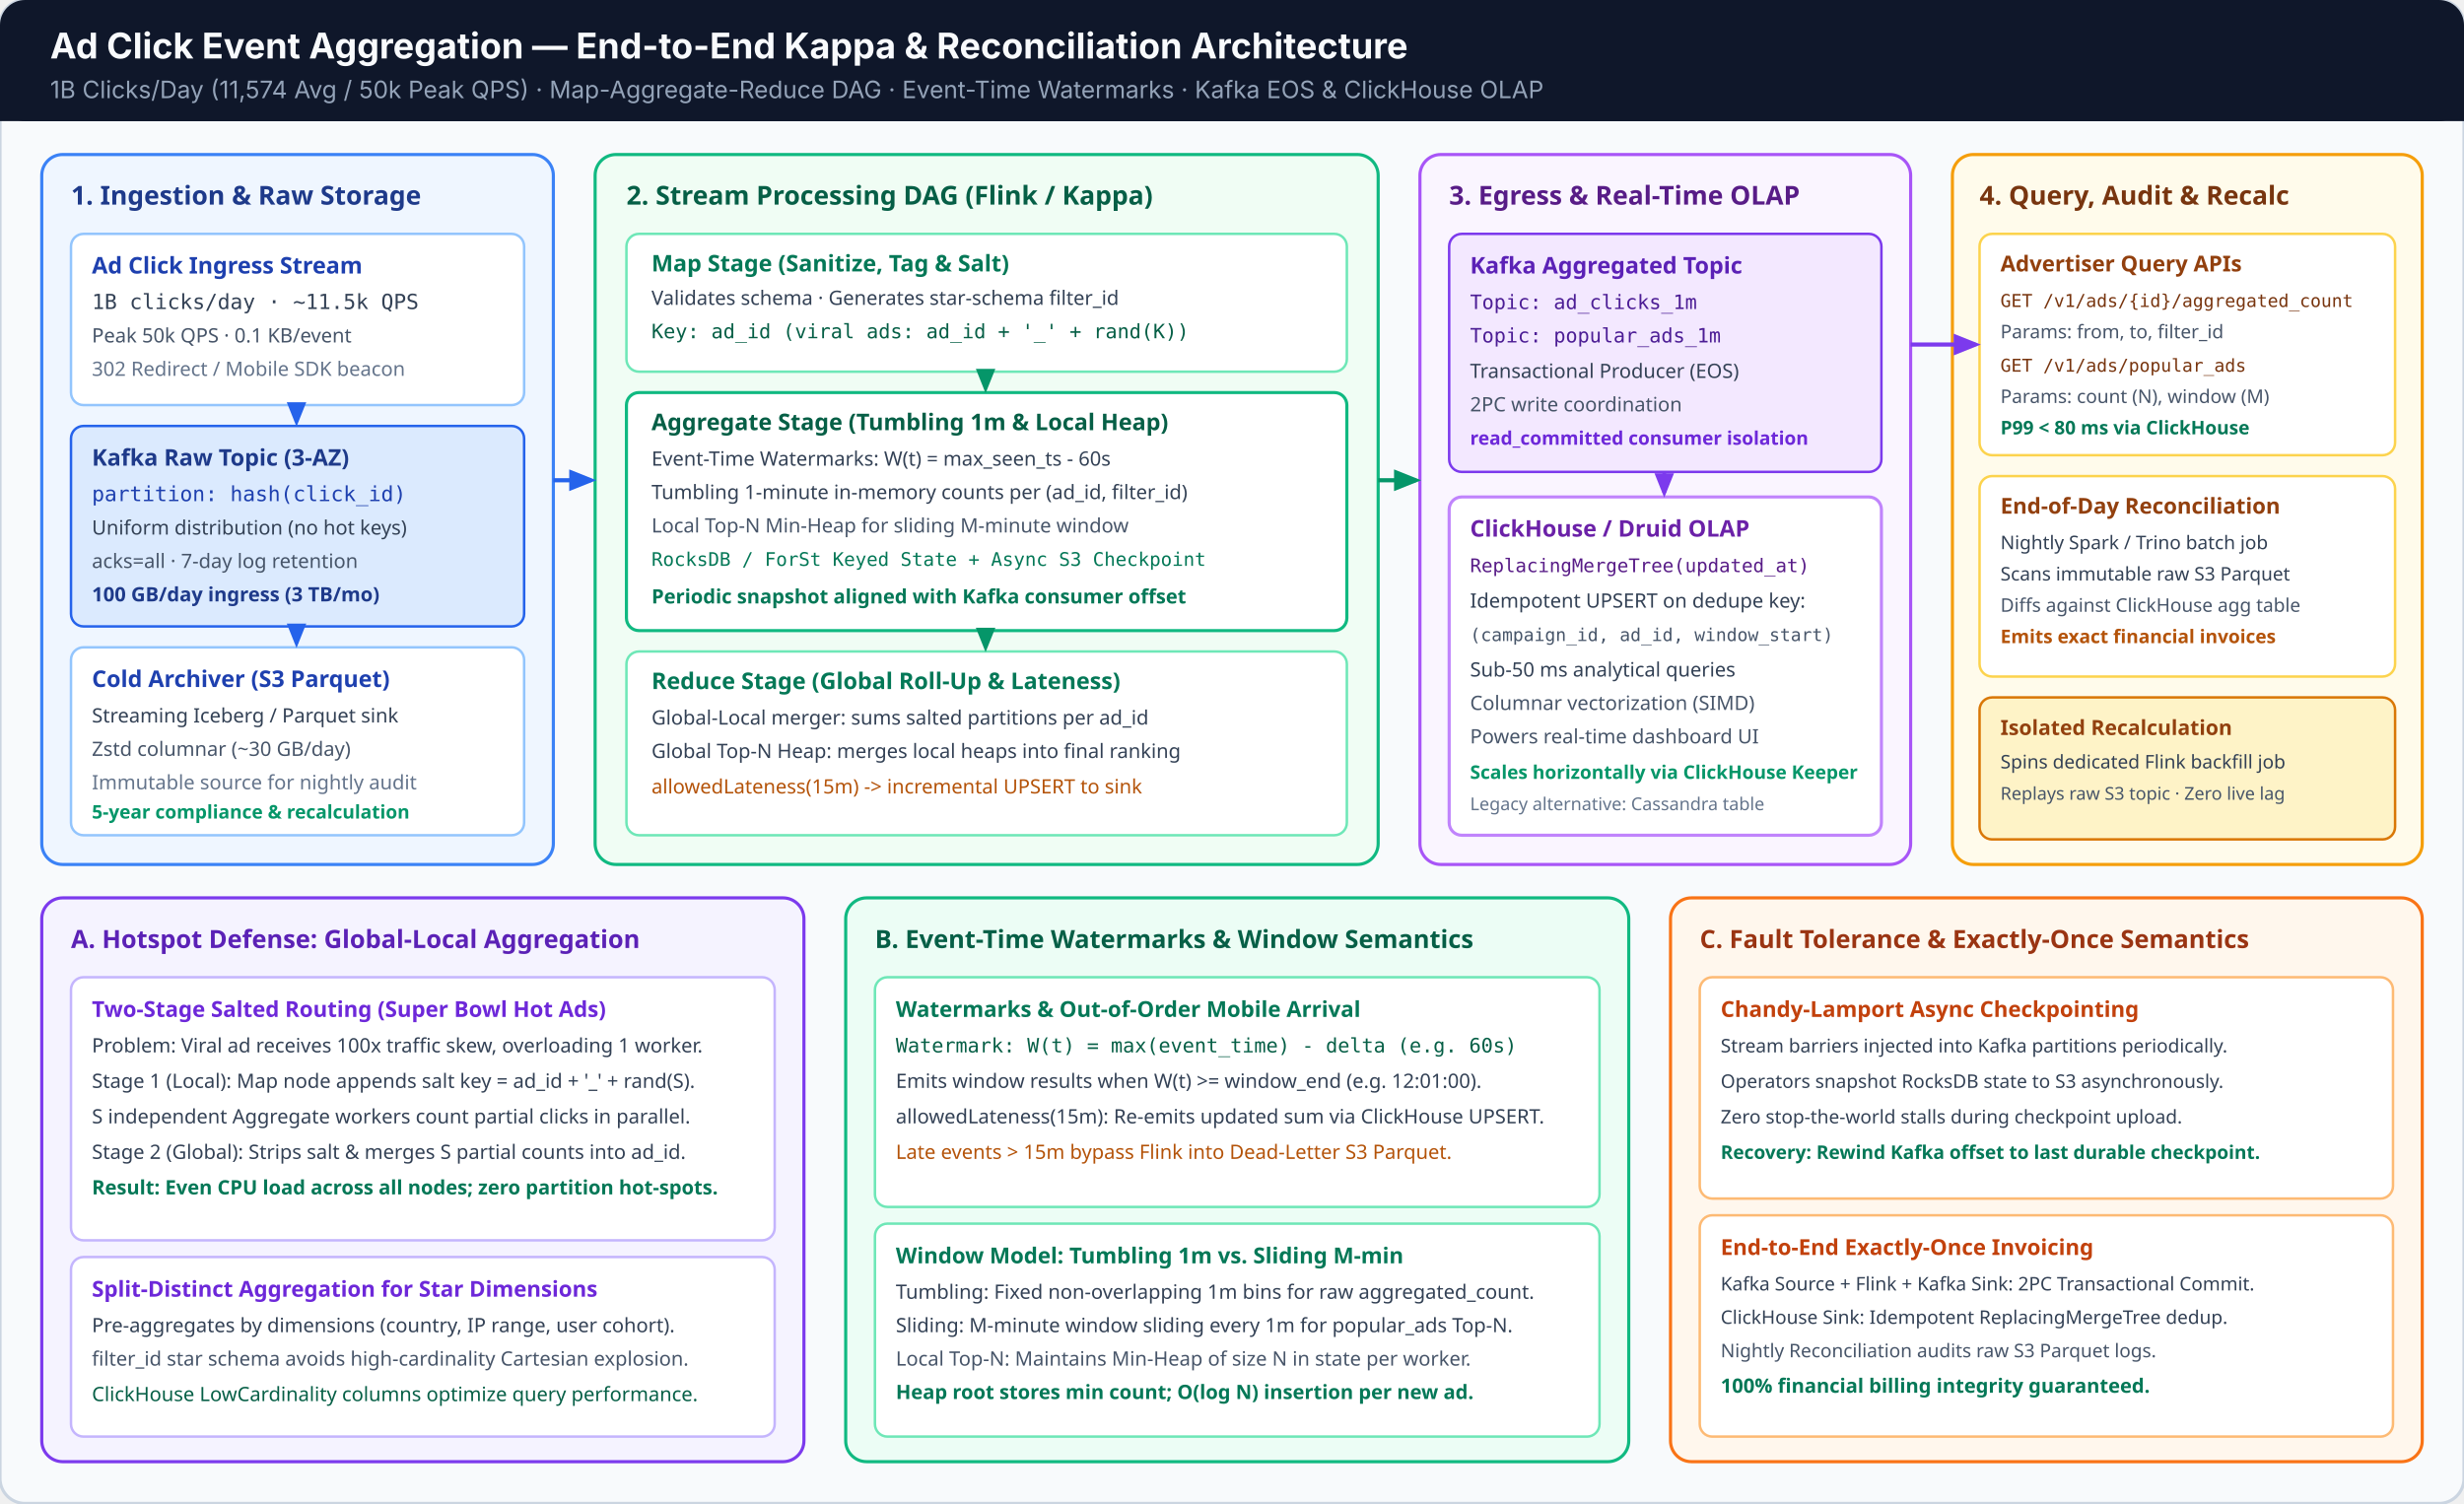
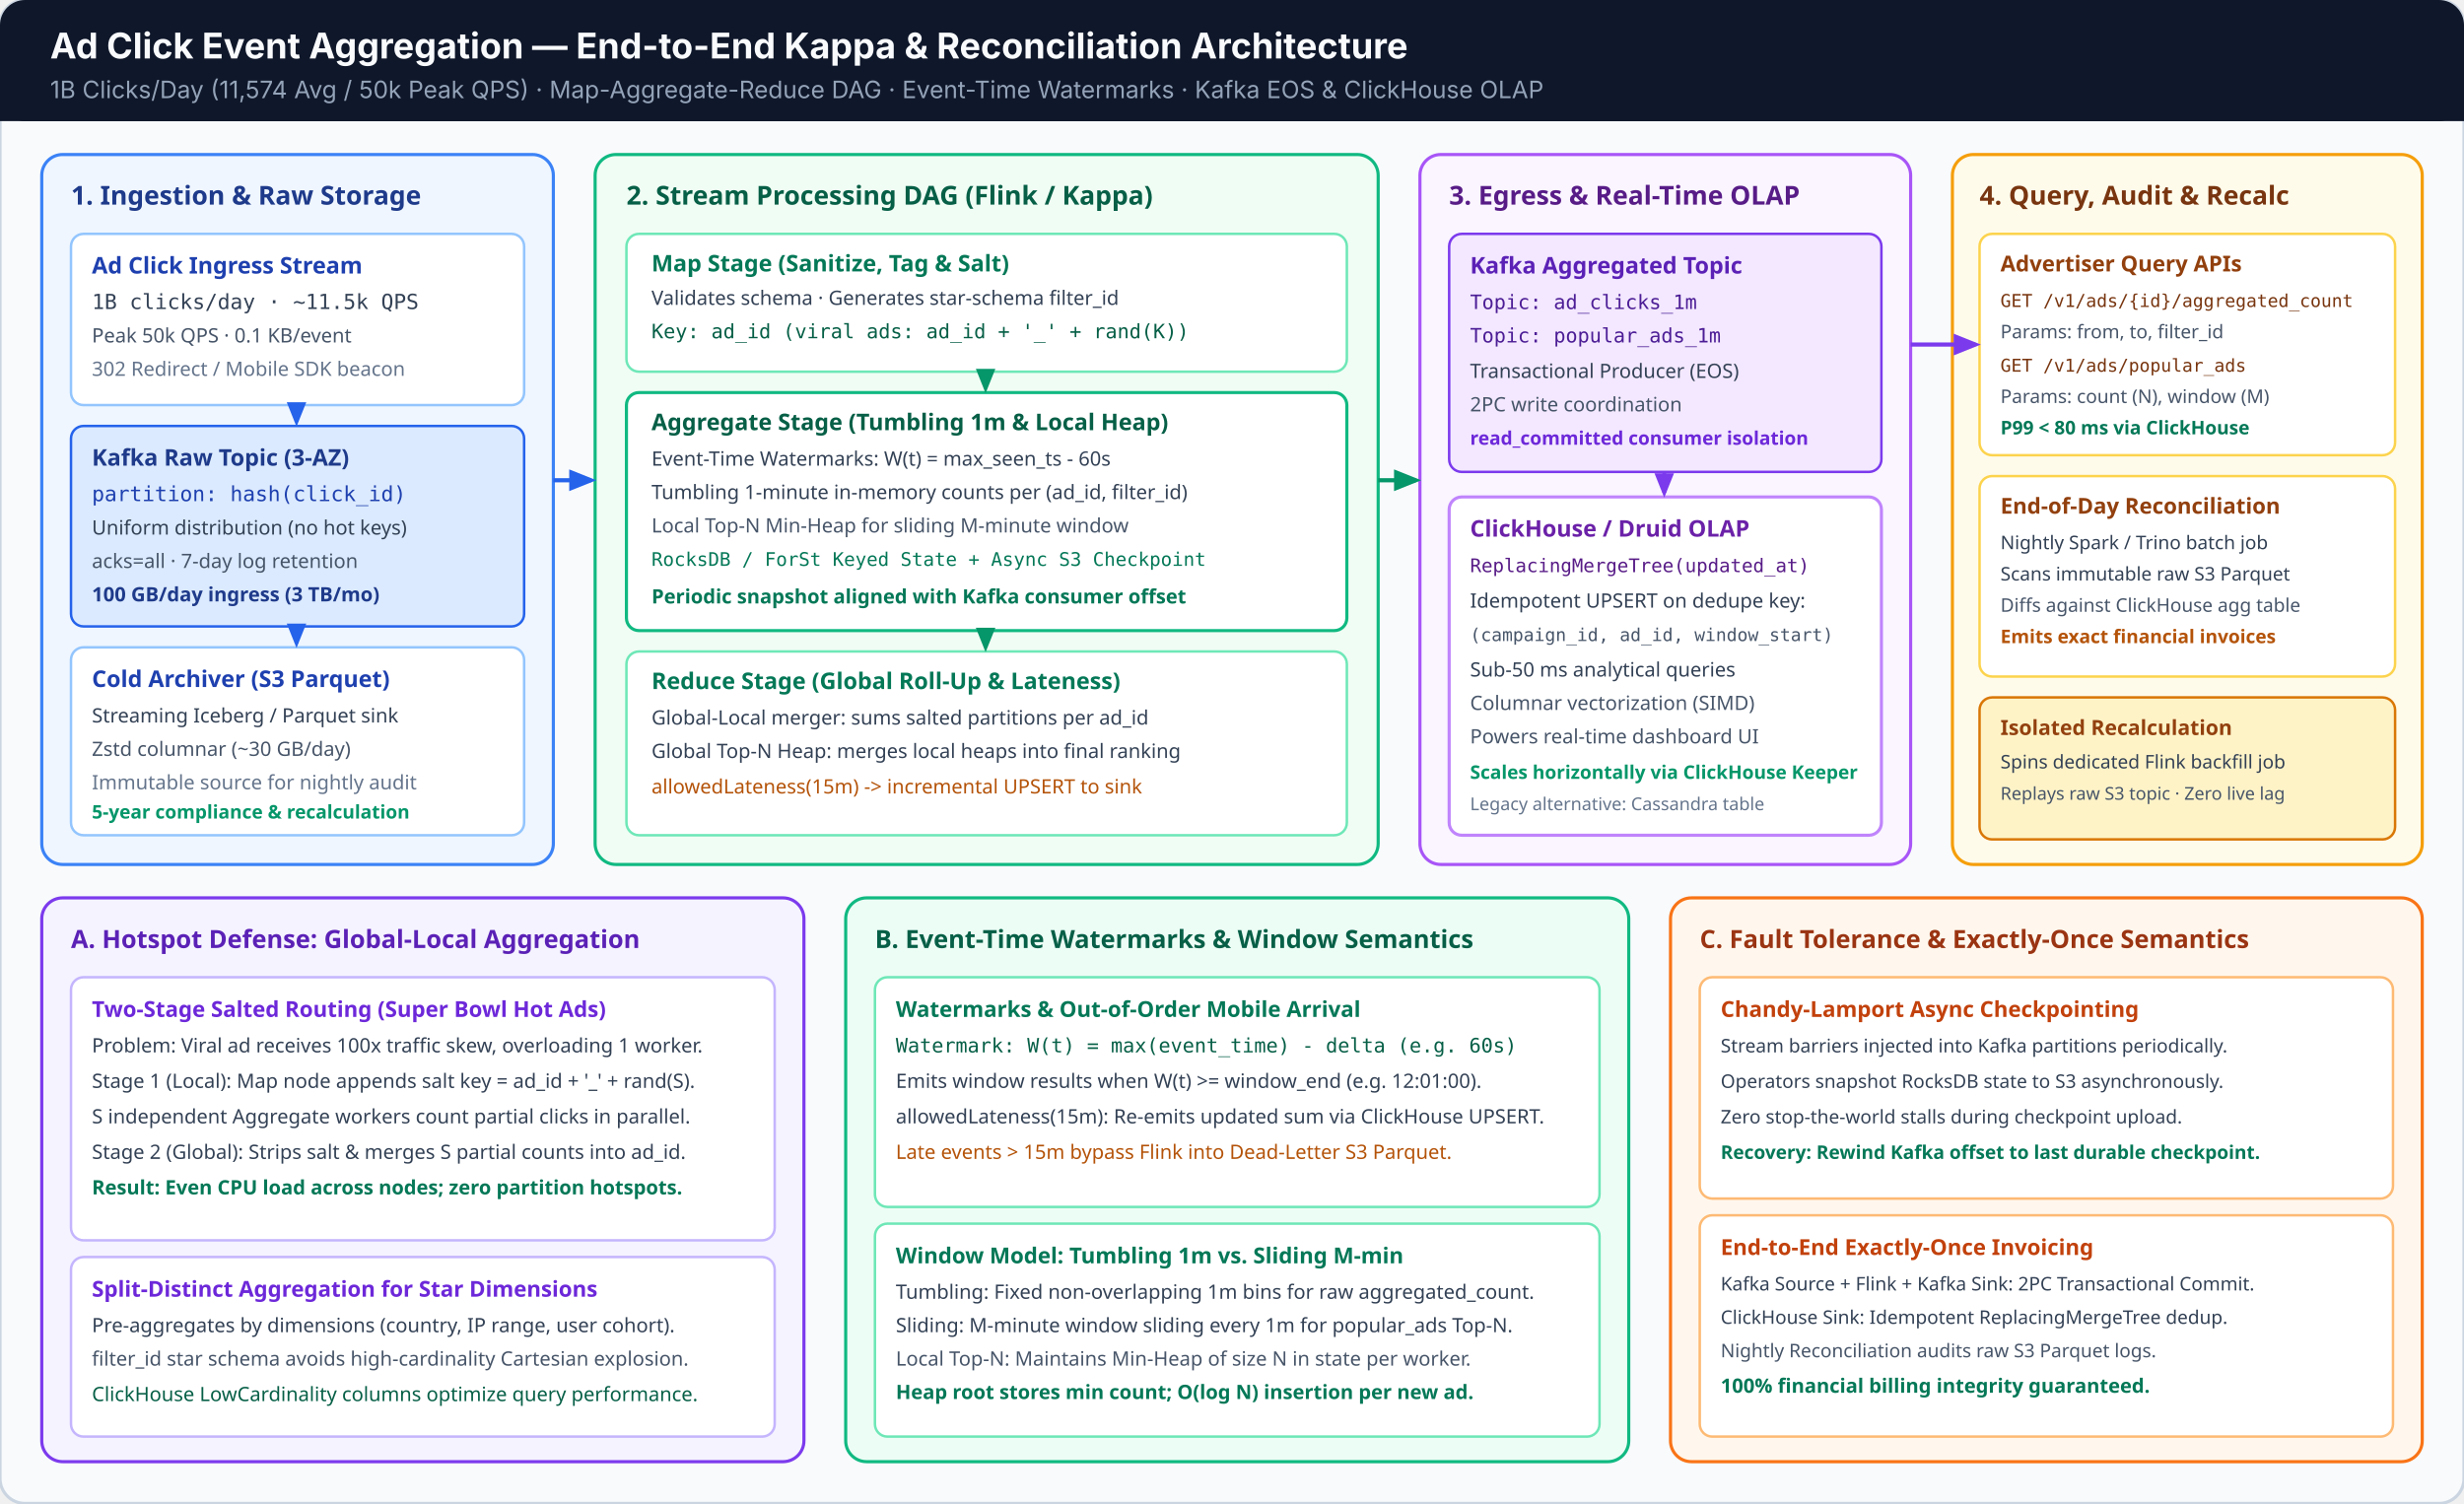
<svg xmlns="http://www.w3.org/2000/svg" viewBox="0 0 1180 720" width="1180" height="720" role="img" aria-labelledby="title desc">
  <defs>
    <marker id="arr" viewBox="0 0 10 10" refX="8" refY="5" markerWidth="6.5" markerHeight="6.5" orient="auto-start-reverse">
      <path d="M 0 1 L 10 5 L 0 9 z" fill="#475569" />
    </marker>
    <marker id="arr-blue" viewBox="0 0 10 10" refX="8" refY="5" markerWidth="6.5" markerHeight="6.5" orient="auto-start-reverse">
      <path d="M 0 1 L 10 5 L 0 9 z" fill="#2563eb" />
    </marker>
    <marker id="arr-green" viewBox="0 0 10 10" refX="8" refY="5" markerWidth="6.5" markerHeight="6.5" orient="auto-start-reverse">
      <path d="M 0 1 L 10 5 L 0 9 z" fill="#059669" />
    </marker>
    <marker id="arr-purple" viewBox="0 0 10 10" refX="8" refY="5" markerWidth="6.5" markerHeight="6.5" orient="auto-start-reverse">
      <path d="M 0 1 L 10 5 L 0 9 z" fill="#7c3aed" />
    </marker>
    <marker id="arr-amber" viewBox="0 0 10 10" refX="8" refY="5" markerWidth="6.5" markerHeight="6.5" orient="auto-start-reverse">
      <path d="M 0 1 L 10 5 L 0 9 z" fill="#d97706" />
    </marker>
  </defs>
  <rect x="0" y="0" width="1180" height="720" rx="12" fill="#f8fafc" stroke="#cbd5e1" stroke-width="1.5" />
  <rect x="0" y="0" width="1180" height="58" rx="12" fill="#0f172a" />
  <rect x="0" y="42" width="1180" height="16" fill="#0f172a" />
  <text x="24" y="28" font-family="ui-sans-serif, system-ui, -apple-system, sans-serif" font-size="17" font-weight="700" fill="#f8fafc">Ad Click Event Aggregation — End-to-End Kappa &amp; Reconciliation Architecture</text>
  <text x="24" y="47" font-family="ui-sans-serif, system-ui, -apple-system, sans-serif" font-size="11.5" fill="#94a3b8">1B Clicks/Day (11,574 Avg / 50k Peak QPS) · Map-Aggregate-Reduce DAG · Event-Time Watermarks · Kafka EOS &amp; ClickHouse OLAP</text>
  <rect x="20" y="74" width="245" height="340" rx="10" fill="#eff6ff" stroke="#3b82f6" stroke-width="1.5" />
  <text x="34" y="98" font-family="ui-sans-serif, system-ui, sans-serif" font-size="12.5" font-weight="700" fill="#1e3a8a">1. Ingestion &amp; Raw Storage</text>
  <rect x="34" y="112" width="217" height="82" rx="6" fill="#ffffff" stroke="#93c5fd" stroke-width="1.2" />
  <text x="44" y="131" font-family="ui-sans-serif, system-ui, sans-serif" font-size="11" font-weight="700" fill="#1e40af">Ad Click Ingress Stream</text>
  <text x="44" y="148" font-family="ui-monospace, SFMono-Regular, monospace" font-size="10" fill="#334155">1B clicks/day · ~11.5k QPS</text>
  <text x="44" y="164" font-family="ui-sans-serif, system-ui, sans-serif" font-size="9.5" fill="#475569">Peak 50k QPS · 0.1 KB/event</text>
  <text x="44" y="180" font-family="ui-sans-serif, system-ui, sans-serif" font-size="9.5" fill="#64748b">302 Redirect / Mobile SDK beacon</text>
  <rect x="34" y="204" width="217" height="96" rx="6" fill="#dbeafe" stroke="#2563eb" stroke-width="1.2" />
  <text x="44" y="223" font-family="ui-sans-serif, system-ui, sans-serif" font-size="11" font-weight="700" fill="#1e3a8a">Kafka Raw Topic (3-AZ)</text>
  <text x="44" y="240" font-family="ui-monospace, SFMono-Regular, monospace" font-size="10" fill="#1e40af">partition: hash(click_id)</text>
  <text x="44" y="256" font-family="ui-sans-serif, system-ui, sans-serif" font-size="9.5" fill="#334155">Uniform distribution (no hot keys)</text>
  <text x="44" y="272" font-family="ui-sans-serif, system-ui, sans-serif" font-size="9.5" fill="#475569">acks=all · 7-day log retention</text>
  <text x="44" y="288" font-family="ui-sans-serif, system-ui, sans-serif" font-size="9.5" font-weight="700" fill="#1e3a8a">100 GB/day ingress (3 TB/mo)</text>
  <rect x="34" y="310" width="217" height="90" rx="6" fill="#ffffff" stroke="#93c5fd" stroke-width="1.2" />
  <text x="44" y="329" font-family="ui-sans-serif, system-ui, sans-serif" font-size="11" font-weight="700" fill="#1e40af">Cold Archiver (S3 Parquet)</text>
  <text x="44" y="346" font-family="ui-sans-serif, system-ui, sans-serif" font-size="9.5" fill="#334155">Streaming Iceberg / Parquet sink</text>
  <text x="44" y="362" font-family="ui-sans-serif, system-ui, sans-serif" font-size="9.5" fill="#475569">Zstd columnar (~30 GB/day)</text>
  <text x="44" y="378" font-family="ui-sans-serif, system-ui, sans-serif" font-size="9.5" fill="#64748b">Immutable source for nightly audit</text>
  <text x="44" y="392" font-family="ui-sans-serif, system-ui, sans-serif" font-size="9" font-weight="700" fill="#059669">5-year compliance &amp; recalculation</text>
  <line x1="142" y1="194" x2="142" y2="202" stroke="#2563eb" stroke-width="1.8" marker-end="url(#arr-blue)" />
  <line x1="142" y1="300" x2="142" y2="308" stroke="#2563eb" stroke-width="1.8" marker-end="url(#arr-blue)" />
  <rect x="285" y="74" width="375" height="340" rx="10" fill="#f0fdf4" stroke="#10b981" stroke-width="1.5" />
  <text x="300" y="98" font-family="ui-sans-serif, system-ui, sans-serif" font-size="12.5" font-weight="700" fill="#065f46">2. Stream Processing DAG (Flink / Kappa)</text>
  <rect x="300" y="112" width="345" height="66" rx="6" fill="#ffffff" stroke="#6ee7b7" stroke-width="1.2" />
  <text x="312" y="130" font-family="ui-sans-serif, system-ui, sans-serif" font-size="11" font-weight="700" fill="#047857">Map Stage (Sanitize, Tag &amp; Salt)</text>
  <text x="312" y="146" font-family="ui-sans-serif, system-ui, sans-serif" font-size="9.5" fill="#334155">Validates schema · Generates star-schema filter_id</text>
  <text x="312" y="162" font-family="ui-monospace, SFMono-Regular, monospace" font-size="9.5" fill="#065f46">Key: ad_id (viral ads: ad_id + '_' + rand(K))</text>
  <rect x="300" y="188" width="345" height="114" rx="6" fill="#ffffff" stroke="#10b981" stroke-width="1.5" />
  <text x="312" y="206" font-family="ui-sans-serif, system-ui, sans-serif" font-size="11" font-weight="700" fill="#065f46">Aggregate Stage (Tumbling 1m &amp; Local Heap)</text>
  <text x="312" y="223" font-family="ui-sans-serif, system-ui, sans-serif" font-size="9.5" fill="#334155">Event-Time Watermarks: W(t) = max_seen_ts - 60s</text>
  <text x="312" y="239" font-family="ui-sans-serif, system-ui, sans-serif" font-size="9.5" fill="#334155">Tumbling 1-minute in-memory counts per (ad_id, filter_id)</text>
  <text x="312" y="255" font-family="ui-sans-serif, system-ui, sans-serif" font-size="9.5" fill="#475569">Local Top-N Min-Heap for sliding M-minute window</text>
  <text x="312" y="271" font-family="ui-monospace, SFMono-Regular, monospace" font-size="9" fill="#047857">RocksDB / ForSt Keyed State + Async S3 Checkpoint</text>
  <text x="312" y="289" font-family="ui-sans-serif, system-ui, sans-serif" font-size="9.5" font-weight="700" fill="#047857">Periodic snapshot aligned with Kafka consumer offset</text>
  <rect x="300" y="312" width="345" height="88" rx="6" fill="#ffffff" stroke="#6ee7b7" stroke-width="1.2" />
  <text x="312" y="330" font-family="ui-sans-serif, system-ui, sans-serif" font-size="11" font-weight="700" fill="#047857">Reduce Stage (Global Roll-Up &amp; Lateness)</text>
  <text x="312" y="347" font-family="ui-sans-serif, system-ui, sans-serif" font-size="9.5" fill="#334155">Global-Local merger: sums salted partitions per ad_id</text>
  <text x="312" y="363" font-family="ui-sans-serif, system-ui, sans-serif" font-size="9.5" fill="#334155">Global Top-N Heap: merges local heaps into final ranking</text>
  <text x="312" y="380" font-family="ui-sans-serif, system-ui, sans-serif" font-size="9.5" fill="#b45309">allowedLateness(15m) -&gt; incremental UPSERT to sink</text>
  <line x1="472" y1="178" x2="472" y2="186" stroke="#059669" stroke-width="1.8" marker-end="url(#arr-green)" />
  <line x1="472" y1="302" x2="472" y2="310" stroke="#059669" stroke-width="1.8" marker-end="url(#arr-green)" />
  <rect x="680" y="74" width="235" height="340" rx="10" fill="#faf5ff" stroke="#a855f7" stroke-width="1.5" />
  <text x="694" y="98" font-family="ui-sans-serif, system-ui, sans-serif" font-size="12.5" font-weight="700" fill="#581c87">3. Egress &amp; Real-Time OLAP</text>
  <rect x="694" y="112" width="207" height="114" rx="6" fill="#f3e8ff" stroke="#7c3aed" stroke-width="1.2" />
  <text x="704" y="131" font-family="ui-sans-serif, system-ui, sans-serif" font-size="11" font-weight="700" fill="#5b21b6">Kafka Aggregated Topic</text>
  <text x="704" y="148" font-family="ui-monospace, SFMono-Regular, monospace" font-size="9.5" fill="#4c1d95">Topic: ad_clicks_1m</text>
  <text x="704" y="164" font-family="ui-monospace, SFMono-Regular, monospace" font-size="9.5" fill="#4c1d95">Topic: popular_ads_1m</text>
  <text x="704" y="181" font-family="ui-sans-serif, system-ui, sans-serif" font-size="9.5" fill="#334155">Transactional Producer (EOS)</text>
  <text x="704" y="197" font-family="ui-sans-serif, system-ui, sans-serif" font-size="9.5" fill="#475569">2PC write coordination</text>
  <text x="704" y="213" font-family="ui-sans-serif, system-ui, sans-serif" font-size="9" font-weight="700" fill="#6d28d9">read_committed consumer isolation</text>
  <rect x="694" y="238" width="207" height="162" rx="6" fill="#ffffff" stroke="#c084fc" stroke-width="1.5" />
  <text x="704" y="257" font-family="ui-sans-serif, system-ui, sans-serif" font-size="11" font-weight="700" fill="#6b21a8">ClickHouse / Druid OLAP</text>
  <text x="704" y="274" font-family="ui-monospace, SFMono-Regular, monospace" font-size="9" fill="#581c87">ReplacingMergeTree(updated_at)</text>
  <text x="704" y="291" font-family="ui-sans-serif, system-ui, sans-serif" font-size="9.5" fill="#334155">Idempotent UPSERT on dedupe key:</text>
  <text x="704" y="307" font-family="ui-monospace, SFMono-Regular, monospace" font-size="8.5" fill="#475569">(campaign_id, ad_id, window_start)</text>
  <text x="704" y="324" font-family="ui-sans-serif, system-ui, sans-serif" font-size="9.5" fill="#334155">Sub-50 ms analytical queries</text>
  <text x="704" y="340" font-family="ui-sans-serif, system-ui, sans-serif" font-size="9.5" fill="#475569">Columnar vectorization (SIMD)</text>
  <text x="704" y="356" font-family="ui-sans-serif, system-ui, sans-serif" font-size="9.5" fill="#475569">Powers real-time dashboard UI</text>
  <text x="704" y="373" font-family="ui-sans-serif, system-ui, sans-serif" font-size="9" font-weight="700" fill="#059669">Scales horizontally via ClickHouse Keeper</text>
  <text x="704" y="388" font-family="ui-sans-serif, system-ui, sans-serif" font-size="8.5" fill="#64748b">Legacy alternative: Cassandra table</text>
  <line x1="797" y1="226" x2="797" y2="236" stroke="#7c3aed" stroke-width="1.8" marker-end="url(#arr-purple)" />
  <rect x="935" y="74" width="225" height="340" rx="10" fill="#fffbeb" stroke="#f59e0b" stroke-width="1.5" />
  <text x="948" y="98" font-family="ui-sans-serif, system-ui, sans-serif" font-size="12.5" font-weight="700" fill="#78350f">4. Query, Audit &amp; Recalc</text>
  <rect x="948" y="112" width="199" height="106" rx="6" fill="#ffffff" stroke="#fcd34d" stroke-width="1.2" />
  <text x="958" y="130" font-family="ui-sans-serif, system-ui, sans-serif" font-size="10.5" font-weight="700" fill="#92400e">Advertiser Query APIs</text>
  <text x="958" y="147" font-family="ui-monospace, SFMono-Regular, monospace" font-size="8.5" fill="#78350f">GET /v1/ads/{id}/aggregated_count</text>
  <text x="958" y="162" font-family="ui-sans-serif, system-ui, sans-serif" font-size="9" fill="#475569">Params: from, to, filter_id</text>
  <text x="958" y="178" font-family="ui-monospace, SFMono-Regular, monospace" font-size="8.5" fill="#78350f">GET /v1/ads/popular_ads</text>
  <text x="958" y="193" font-family="ui-sans-serif, system-ui, sans-serif" font-size="9" fill="#475569">Params: count (N), window (M)</text>
  <text x="958" y="208" font-family="ui-sans-serif, system-ui, sans-serif" font-size="9" font-weight="700" fill="#047857">P99 &lt; 80 ms via ClickHouse</text>
  <rect x="948" y="228" width="199" height="96" rx="6" fill="#ffffff" stroke="#fcd34d" stroke-width="1.2" />
  <text x="958" y="246" font-family="ui-sans-serif, system-ui, sans-serif" font-size="10.5" font-weight="700" fill="#92400e">End-of-Day Reconciliation</text>
  <text x="958" y="263" font-family="ui-sans-serif, system-ui, sans-serif" font-size="9" fill="#334155">Nightly Spark / Trino batch job</text>
  <text x="958" y="278" font-family="ui-sans-serif, system-ui, sans-serif" font-size="9" fill="#334155">Scans immutable raw S3 Parquet</text>
  <text x="958" y="293" font-family="ui-sans-serif, system-ui, sans-serif" font-size="9" fill="#475569">Diffs against ClickHouse agg table</text>
  <text x="958" y="308" font-family="ui-sans-serif, system-ui, sans-serif" font-size="9" font-weight="700" fill="#b45309">Emits exact financial invoices</text>
  <rect x="948" y="334" width="199" height="68" rx="6" fill="#fef3c7" stroke="#d97706" stroke-width="1.2" />
  <text x="958" y="352" font-family="ui-sans-serif, system-ui, sans-serif" font-size="10" font-weight="700" fill="#92400e">Isolated Recalculation</text>
  <text x="958" y="368" font-family="ui-sans-serif, system-ui, sans-serif" font-size="9" fill="#334155">Spins dedicated Flink backfill job</text>
  <text x="958" y="383" font-family="ui-sans-serif, system-ui, sans-serif" font-size="8.5" fill="#475569">Replays raw S3 topic · Zero live lag</text>
  <line x1="265" y1="230" x2="283" y2="230" stroke="#2563eb" stroke-width="2" marker-end="url(#arr-blue)" />
  <line x1="660" y1="230" x2="678" y2="230" stroke="#059669" stroke-width="2" marker-end="url(#arr-green)" />
  <line x1="915" y1="165" x2="946" y2="165" stroke="#7c3aed" stroke-width="2" marker-end="url(#arr-purple)" />
  <rect x="20" y="430" width="365" height="270" rx="10" fill="#f5f3ff" stroke="#7c3aed" stroke-width="1.5" />
  <text x="34" y="454" font-family="ui-sans-serif, system-ui, sans-serif" font-size="12" font-weight="700" fill="#5b21b6">A. Hotspot Defense: Global-Local Aggregation</text>
  <rect x="34" y="468" width="337" height="126" rx="6" fill="#ffffff" stroke="#c4b5fd" stroke-width="1.2" />
  <text x="44" y="487" font-family="ui-sans-serif, system-ui, sans-serif" font-size="10.5" font-weight="700" fill="#6d28d9">Two-Stage Salted Routing (Super Bowl Hot Ads)</text>
  <text x="44" y="504" font-family="ui-sans-serif, system-ui, sans-serif" font-size="9.5" fill="#334155">Problem: Viral ad receives 100x traffic skew, overloading 1 worker.</text>
  <text x="44" y="521" font-family="ui-sans-serif, system-ui, sans-serif" font-size="9.5" fill="#334155">Stage 1 (Local): Map node appends salt key = ad_id + '_' + rand(S).</text>
  <text x="44" y="538" font-family="ui-sans-serif, system-ui, sans-serif" font-size="9.5" fill="#334155">S independent Aggregate workers count partial clicks in parallel.</text>
  <text x="44" y="555" font-family="ui-sans-serif, system-ui, sans-serif" font-size="9.5" fill="#334155">Stage 2 (Global): Strips salt &amp; merges S partial counts into ad_id.</text>
-   <text x="44" y="572" font-family="ui-sans-serif, system-ui, sans-serif" font-size="9.5" font-weight="700" fill="#047857">Result: Even CPU load across all nodes; zero partition hot-spots.</text>
+   <text x="44" y="572" font-family="ui-sans-serif, system-ui, sans-serif" font-size="9.5" font-weight="700" fill="#047857">Result: Even CPU load across nodes; zero partition hotspots.</text>
  <rect x="34" y="602" width="337" height="86" rx="6" fill="#ffffff" stroke="#c4b5fd" stroke-width="1.2" />
  <text x="44" y="621" font-family="ui-sans-serif, system-ui, sans-serif" font-size="10.5" font-weight="700" fill="#6d28d9">Split-Distinct Aggregation for Star Dimensions</text>
  <text x="44" y="638" font-family="ui-sans-serif, system-ui, sans-serif" font-size="9.5" fill="#334155">Pre-aggregates by dimensions (country, IP range, user cohort).</text>
  <text x="44" y="654" font-family="ui-sans-serif, system-ui, sans-serif" font-size="9.5" fill="#475569">filter_id star schema avoids high-cardinality Cartesian explosion.</text>
  <text x="44" y="671" font-family="ui-sans-serif, system-ui, sans-serif" font-size="9.5" fill="#065f46">ClickHouse LowCardinality columns optimize query performance.</text>
  <rect x="405" y="430" width="375" height="270" rx="10" fill="#ecfdf5" stroke="#10b981" stroke-width="1.5" />
  <text x="419" y="454" font-family="ui-sans-serif, system-ui, sans-serif" font-size="12" font-weight="700" fill="#065f46">B. Event-Time Watermarks &amp; Window Semantics</text>
  <rect x="419" y="468" width="347" height="110" rx="6" fill="#ffffff" stroke="#6ee7b7" stroke-width="1.2" />
  <text x="429" y="487" font-family="ui-sans-serif, system-ui, sans-serif" font-size="10.5" font-weight="700" fill="#047857">Watermarks &amp; Out-of-Order Mobile Arrival</text>
  <text x="429" y="504" font-family="ui-monospace, SFMono-Regular, monospace" font-size="9.5" fill="#065f46">Watermark: W(t) = max(event_time) - delta (e.g. 60s)</text>
  <text x="429" y="521" font-family="ui-sans-serif, system-ui, sans-serif" font-size="9.5" fill="#334155">Emits window results when W(t) &gt;= window_end (e.g. 12:01:00).</text>
  <text x="429" y="538" font-family="ui-sans-serif, system-ui, sans-serif" font-size="9.5" fill="#334155">allowedLateness(15m): Re-emits updated sum via ClickHouse UPSERT.</text>
  <text x="429" y="555" font-family="ui-sans-serif, system-ui, sans-serif" font-size="9.5" fill="#b45309">Late events &gt; 15m bypass Flink into Dead-Letter S3 Parquet.</text>
  <rect x="419" y="586" width="347" height="102" rx="6" fill="#ffffff" stroke="#6ee7b7" stroke-width="1.2" />
  <text x="429" y="605" font-family="ui-sans-serif, system-ui, sans-serif" font-size="10.5" font-weight="700" fill="#047857">Window Model: Tumbling 1m vs. Sliding M-min</text>
  <text x="429" y="622" font-family="ui-sans-serif, system-ui, sans-serif" font-size="9.5" fill="#334155">Tumbling: Fixed non-overlapping 1m bins for raw aggregated_count.</text>
  <text x="429" y="638" font-family="ui-sans-serif, system-ui, sans-serif" font-size="9.5" fill="#334155">Sliding: M-minute window sliding every 1m for popular_ads Top-N.</text>
  <text x="429" y="654" font-family="ui-sans-serif, system-ui, sans-serif" font-size="9.5" fill="#475569">Local Top-N: Maintains Min-Heap of size N in state per worker.</text>
  <text x="429" y="670" font-family="ui-sans-serif, system-ui, sans-serif" font-size="9.5" font-weight="700" fill="#047857">Heap root stores min count; O(log N) insertion per new ad.</text>
  <rect x="800" y="430" width="360" height="270" rx="10" fill="#fff7ed" stroke="#f97316" stroke-width="1.5" />
  <text x="814" y="454" font-family="ui-sans-serif, system-ui, sans-serif" font-size="12" font-weight="700" fill="#9a3412">C. Fault Tolerance &amp; Exactly-Once Semantics</text>
  <rect x="814" y="468" width="332" height="106" rx="6" fill="#ffffff" stroke="#fdba74" stroke-width="1.2" />
  <text x="824" y="487" font-family="ui-sans-serif, system-ui, sans-serif" font-size="10.5" font-weight="700" fill="#c2410c">Chandy-Lamport Async Checkpointing</text>
  <text x="824" y="504" font-family="ui-sans-serif, system-ui, sans-serif" font-size="9" fill="#334155">Stream barriers injected into Kafka partitions periodically.</text>
  <text x="824" y="521" font-family="ui-sans-serif, system-ui, sans-serif" font-size="9" fill="#334155">Operators snapshot RocksDB state to S3 asynchronously.</text>
  <text x="824" y="538" font-family="ui-sans-serif, system-ui, sans-serif" font-size="9" fill="#334155">Zero stop-the-world stalls during checkpoint upload.</text>
  <text x="824" y="555" font-family="ui-sans-serif, system-ui, sans-serif" font-size="9" font-weight="700" fill="#047857">Recovery: Rewind Kafka offset to last durable checkpoint.</text>
  <rect x="814" y="582" width="332" height="106" rx="6" fill="#ffffff" stroke="#fdba74" stroke-width="1.2" />
  <text x="824" y="601" font-family="ui-sans-serif, system-ui, sans-serif" font-size="10.5" font-weight="700" fill="#c2410c">End-to-End Exactly-Once Invoicing</text>
  <text x="824" y="618" font-family="ui-sans-serif, system-ui, sans-serif" font-size="9" fill="#334155">Kafka Source + Flink + Kafka Sink: 2PC Transactional Commit.</text>
  <text x="824" y="634" font-family="ui-sans-serif, system-ui, sans-serif" font-size="9" fill="#334155">ClickHouse Sink: Idempotent ReplacingMergeTree dedup.</text>
  <text x="824" y="650" font-family="ui-sans-serif, system-ui, sans-serif" font-size="9" fill="#475569">Nightly Reconciliation audits raw S3 Parquet logs.</text>
  <text x="824" y="667" font-family="ui-sans-serif, system-ui, sans-serif" font-size="9.5" font-weight="700" fill="#047857">100% financial billing integrity guaranteed.</text>
</svg>
